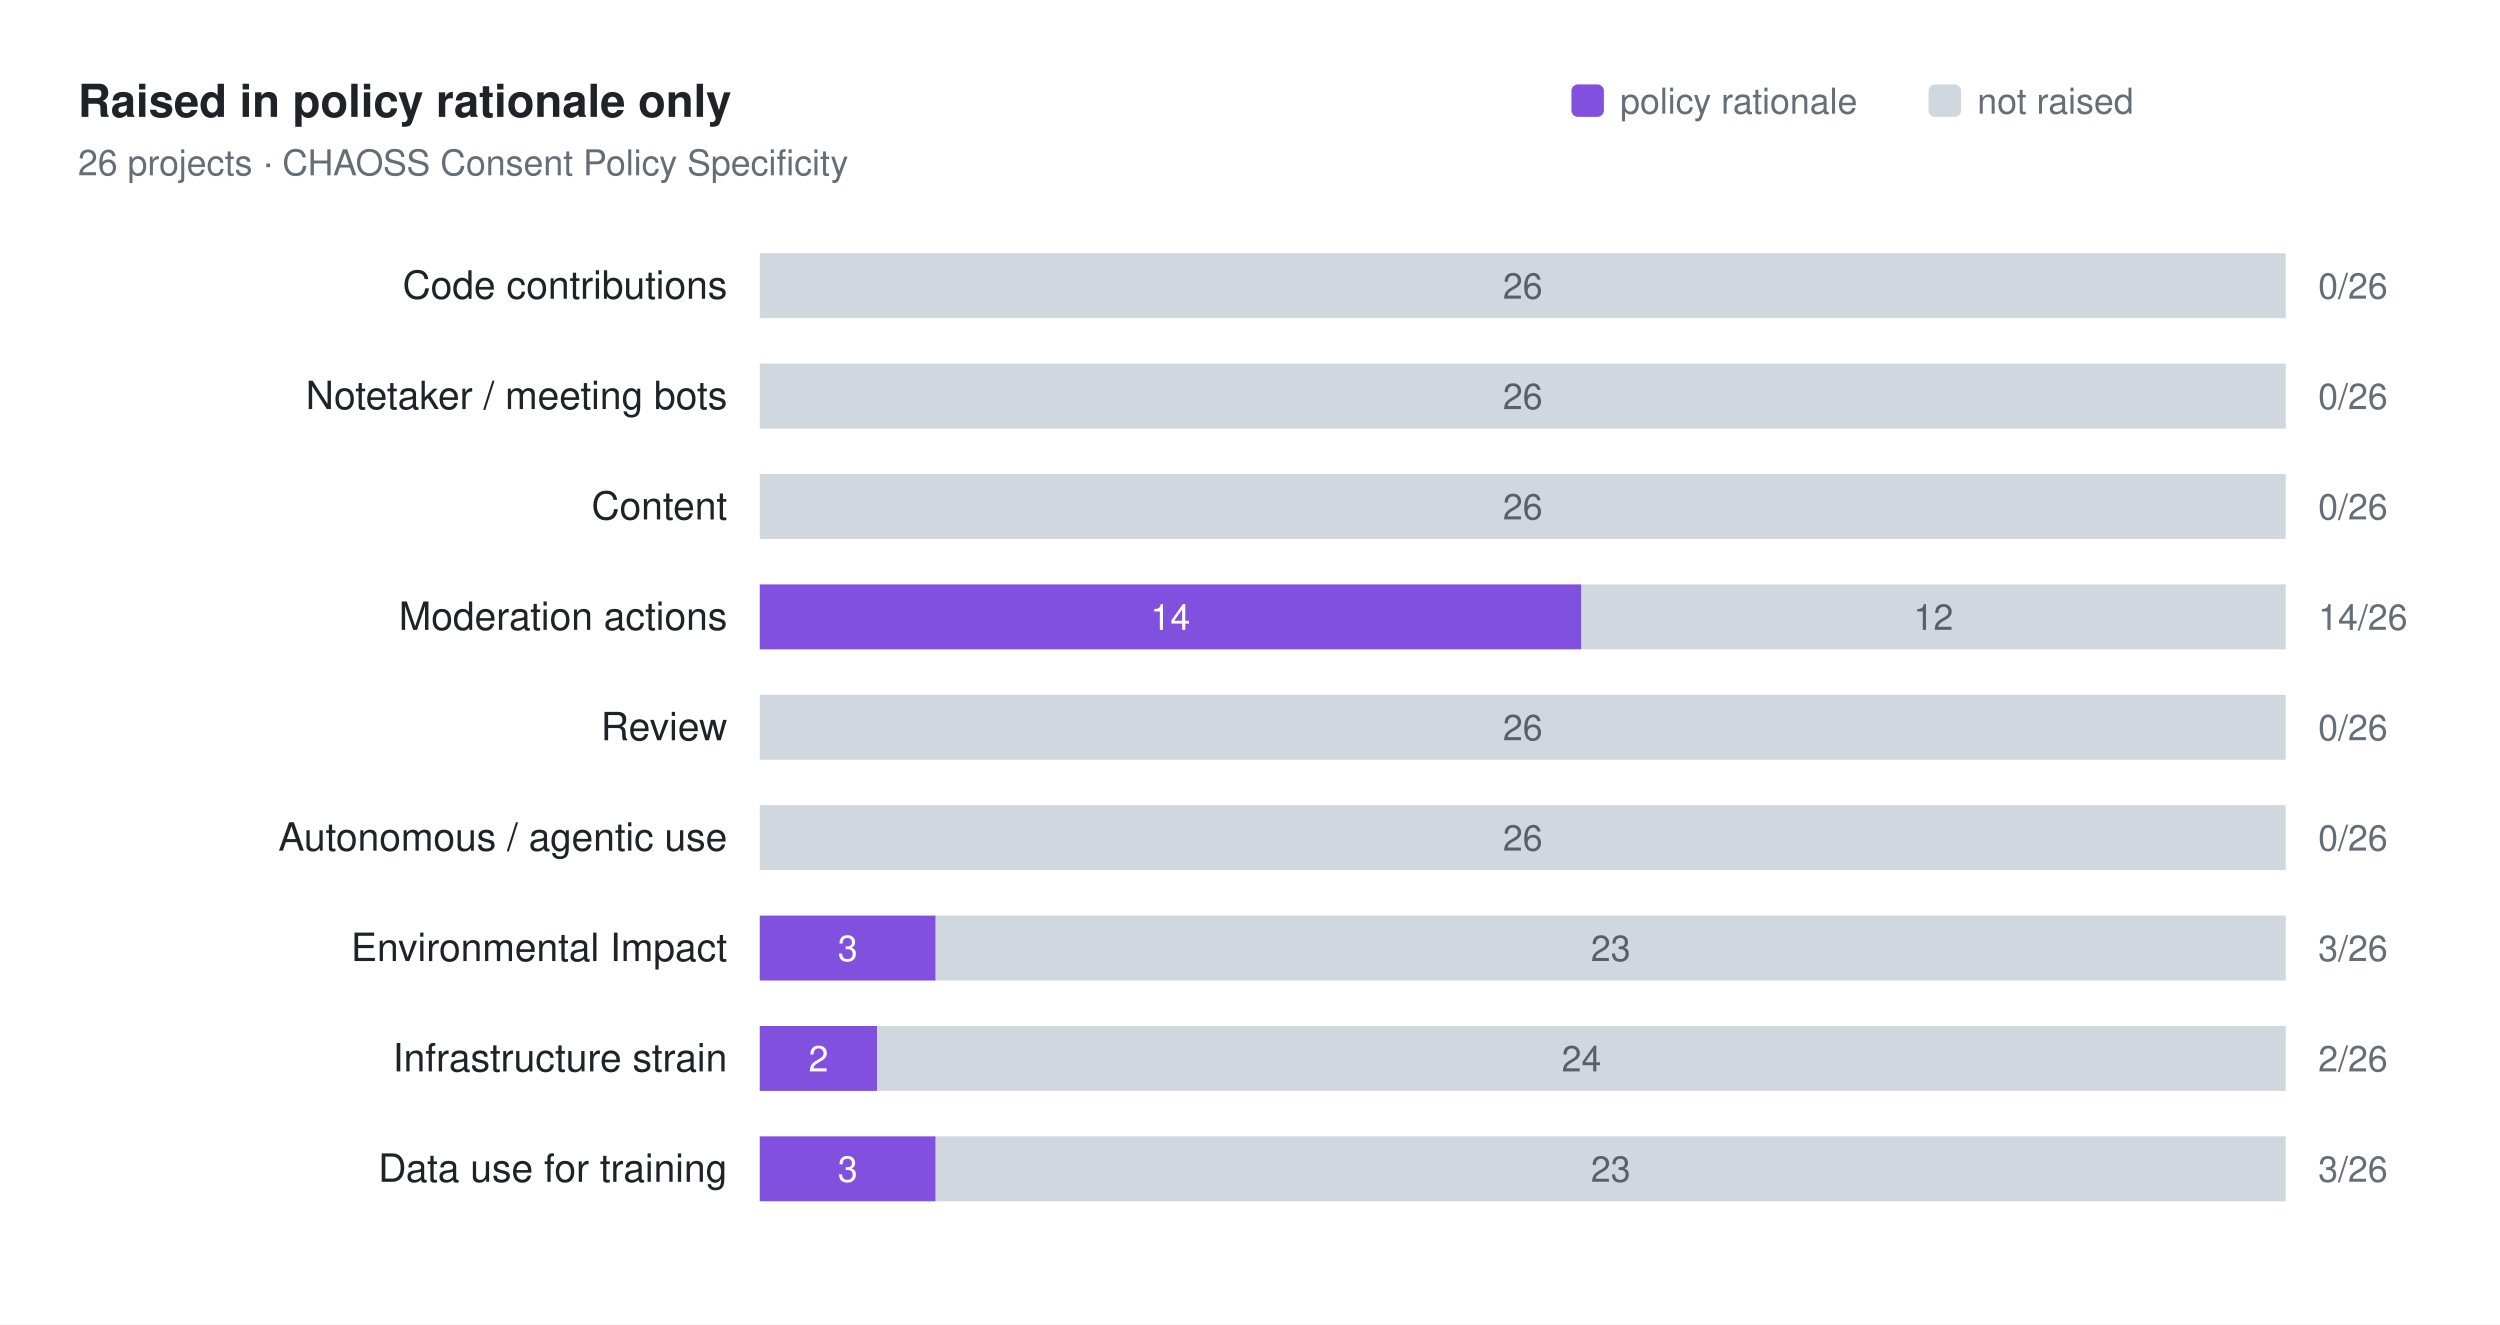
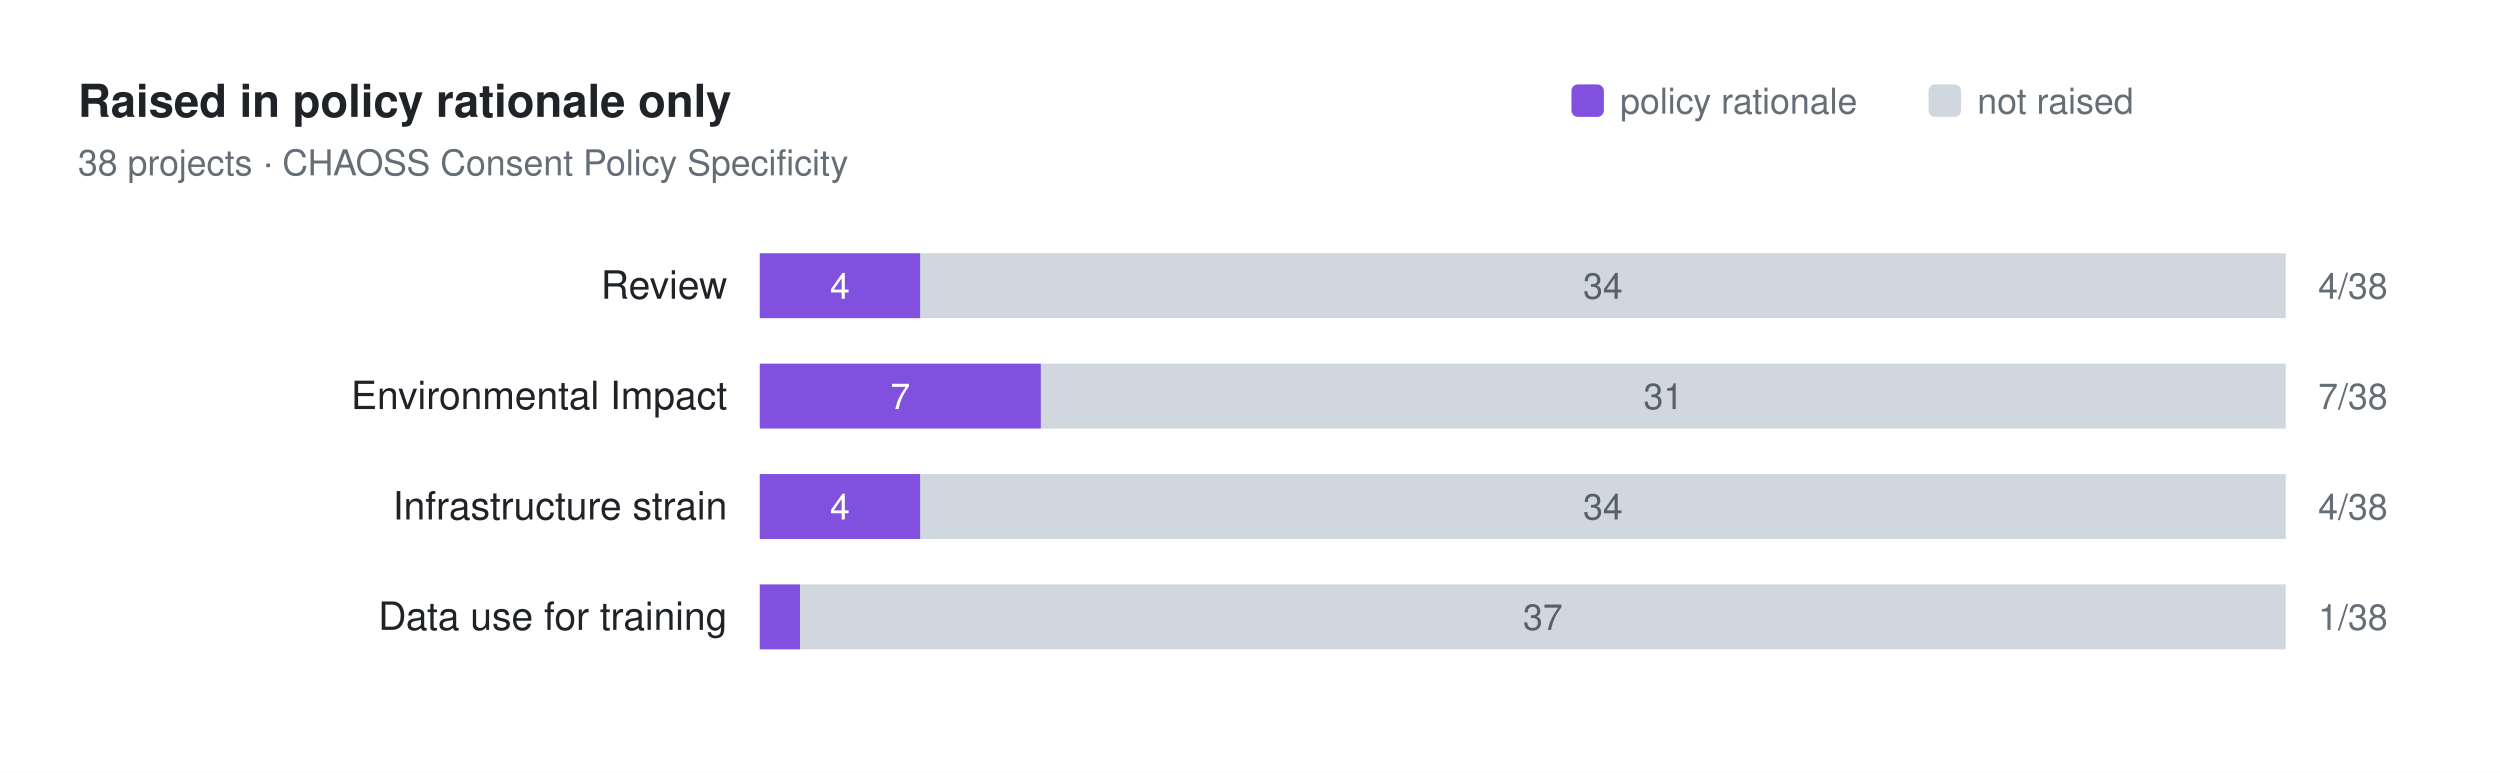
- <svg xmlns="http://www.w3.org/2000/svg" width="770" height="408" viewBox="0 0 770 408" font-family="-apple-system,BlinkMacSystemFont,Segoe UI,Helvetica,Arial,sans-serif">
-   <rect width="770" height="408" fill="#ffffff" />
+ <svg xmlns="http://www.w3.org/2000/svg" width="770" height="238" viewBox="0 0 770 238" font-family="-apple-system,BlinkMacSystemFont,Segoe UI,Helvetica,Arial,sans-serif">
+   <rect width="770" height="238" fill="#ffffff" />
  <text x="24" y="36" font-size="14" font-weight="600" fill="#1f2328">Raised in policy rationale only</text>
-   <text x="24" y="54" font-size="11" fill="#656d76">26 projects · CHAOSS Consent Policy Specificity</text>
+   <text x="24" y="54" font-size="11" fill="#656d76">38 projects · CHAOSS Consent Policy Specificity</text>
  <rect x="484" y="26" width="10" height="10" rx="2" fill="#8250df" />
  <text x="499" y="35" font-size="11" fill="#656d76">policy rationale</text>
  <rect x="594" y="26" width="10" height="10" rx="2" fill="#d0d7de" />
  <text x="609" y="35" font-size="11" fill="#656d76">not raised</text>
-   <text x="224" y="92" font-size="12" fill="#1f2328" text-anchor="end">Code contributions</text>
-   <rect x="234.0" y="78" width="470.0" height="20" fill="#d0d7de" />
-   <text x="469.0" y="92" font-size="11" fill="#57606a" text-anchor="middle">26</text>
-   <text x="714" y="92" font-size="11" fill="#656d76">0/26</text>
-   <text x="224" y="126" font-size="12" fill="#1f2328" text-anchor="end">Notetaker / meeting bots</text>
-   <rect x="234.0" y="112" width="470.0" height="20" fill="#d0d7de" />
-   <text x="469.0" y="126" font-size="11" fill="#57606a" text-anchor="middle">26</text>
-   <text x="714" y="126" font-size="11" fill="#656d76">0/26</text>
-   <text x="224" y="160" font-size="12" fill="#1f2328" text-anchor="end">Content</text>
-   <rect x="234.0" y="146" width="470.0" height="20" fill="#d0d7de" />
-   <text x="469.0" y="160" font-size="11" fill="#57606a" text-anchor="middle">26</text>
-   <text x="714" y="160" font-size="11" fill="#656d76">0/26</text>
-   <text x="224" y="194" font-size="12" fill="#1f2328" text-anchor="end">Moderation actions</text>
-   <rect x="234.0" y="180" width="253.1" height="20" fill="#8250df" />
-   <text x="360.5" y="194" font-size="11" fill="#ffffff" text-anchor="middle">14</text>
-   <rect x="487.1" y="180" width="216.9" height="20" fill="#d0d7de" />
-   <text x="595.5" y="194" font-size="11" fill="#57606a" text-anchor="middle">12</text>
-   <text x="714" y="194" font-size="11" fill="#656d76">14/26</text>
-   <text x="224" y="228" font-size="12" fill="#1f2328" text-anchor="end">Review</text>
-   <rect x="234.0" y="214" width="470.0" height="20" fill="#d0d7de" />
-   <text x="469.0" y="228" font-size="11" fill="#57606a" text-anchor="middle">26</text>
-   <text x="714" y="228" font-size="11" fill="#656d76">0/26</text>
-   <text x="224" y="262" font-size="12" fill="#1f2328" text-anchor="end">Autonomous / agentic use</text>
-   <rect x="234.0" y="248" width="470.0" height="20" fill="#d0d7de" />
-   <text x="469.0" y="262" font-size="11" fill="#57606a" text-anchor="middle">26</text>
-   <text x="714" y="262" font-size="11" fill="#656d76">0/26</text>
-   <text x="224" y="296" font-size="12" fill="#1f2328" text-anchor="end">Environmental Impact</text>
-   <rect x="234.0" y="282" width="54.2" height="20" fill="#8250df" />
-   <text x="261.1" y="296" font-size="11" fill="#ffffff" text-anchor="middle">3</text>
-   <rect x="288.2" y="282" width="415.8" height="20" fill="#d0d7de" />
-   <text x="496.1" y="296" font-size="11" fill="#57606a" text-anchor="middle">23</text>
-   <text x="714" y="296" font-size="11" fill="#656d76">3/26</text>
-   <text x="224" y="330" font-size="12" fill="#1f2328" text-anchor="end">Infrastructure strain</text>
-   <rect x="234.0" y="316" width="36.2" height="20" fill="#8250df" />
-   <text x="252.1" y="330" font-size="11" fill="#ffffff" text-anchor="middle">2</text>
-   <rect x="270.2" y="316" width="433.8" height="20" fill="#d0d7de" />
-   <text x="487.1" y="330" font-size="11" fill="#57606a" text-anchor="middle">24</text>
-   <text x="714" y="330" font-size="11" fill="#656d76">2/26</text>
-   <text x="224" y="364" font-size="12" fill="#1f2328" text-anchor="end">Data use for training</text>
-   <rect x="234.0" y="350" width="54.2" height="20" fill="#8250df" />
-   <text x="261.1" y="364" font-size="11" fill="#ffffff" text-anchor="middle">3</text>
-   <rect x="288.2" y="350" width="415.8" height="20" fill="#d0d7de" />
-   <text x="496.1" y="364" font-size="11" fill="#57606a" text-anchor="middle">23</text>
-   <text x="714" y="364" font-size="11" fill="#656d76">3/26</text>
+   <text x="224" y="92" font-size="12" fill="#1f2328" text-anchor="end">Review</text>
+   <rect x="234.0" y="78" width="49.5" height="20" fill="#8250df" />
+   <text x="258.7" y="92" font-size="11" fill="#ffffff" text-anchor="middle">4</text>
+   <rect x="283.5" y="78" width="420.5" height="20" fill="#d0d7de" />
+   <text x="493.7" y="92" font-size="11" fill="#57606a" text-anchor="middle">34</text>
+   <text x="714" y="92" font-size="11" fill="#656d76">4/38</text>
+   <text x="224" y="126" font-size="12" fill="#1f2328" text-anchor="end">Environmental Impact</text>
+   <rect x="234.0" y="112" width="86.6" height="20" fill="#8250df" />
+   <text x="277.3" y="126" font-size="11" fill="#ffffff" text-anchor="middle">7</text>
+   <rect x="320.6" y="112" width="383.4" height="20" fill="#d0d7de" />
+   <text x="512.3" y="126" font-size="11" fill="#57606a" text-anchor="middle">31</text>
+   <text x="714" y="126" font-size="11" fill="#656d76">7/38</text>
+   <text x="224" y="160" font-size="12" fill="#1f2328" text-anchor="end">Infrastructure strain</text>
+   <rect x="234.0" y="146" width="49.5" height="20" fill="#8250df" />
+   <text x="258.7" y="160" font-size="11" fill="#ffffff" text-anchor="middle">4</text>
+   <rect x="283.5" y="146" width="420.5" height="20" fill="#d0d7de" />
+   <text x="493.7" y="160" font-size="11" fill="#57606a" text-anchor="middle">34</text>
+   <text x="714" y="160" font-size="11" fill="#656d76">4/38</text>
+   <text x="224" y="194" font-size="12" fill="#1f2328" text-anchor="end">Data use for training</text>
+   <rect x="234.0" y="180" width="12.4" height="20" fill="#8250df" />
+   <rect x="246.4" y="180" width="457.6" height="20" fill="#d0d7de" />
+   <text x="475.2" y="194" font-size="11" fill="#57606a" text-anchor="middle">37</text>
+   <text x="714" y="194" font-size="11" fill="#656d76">1/38</text>
</svg>
